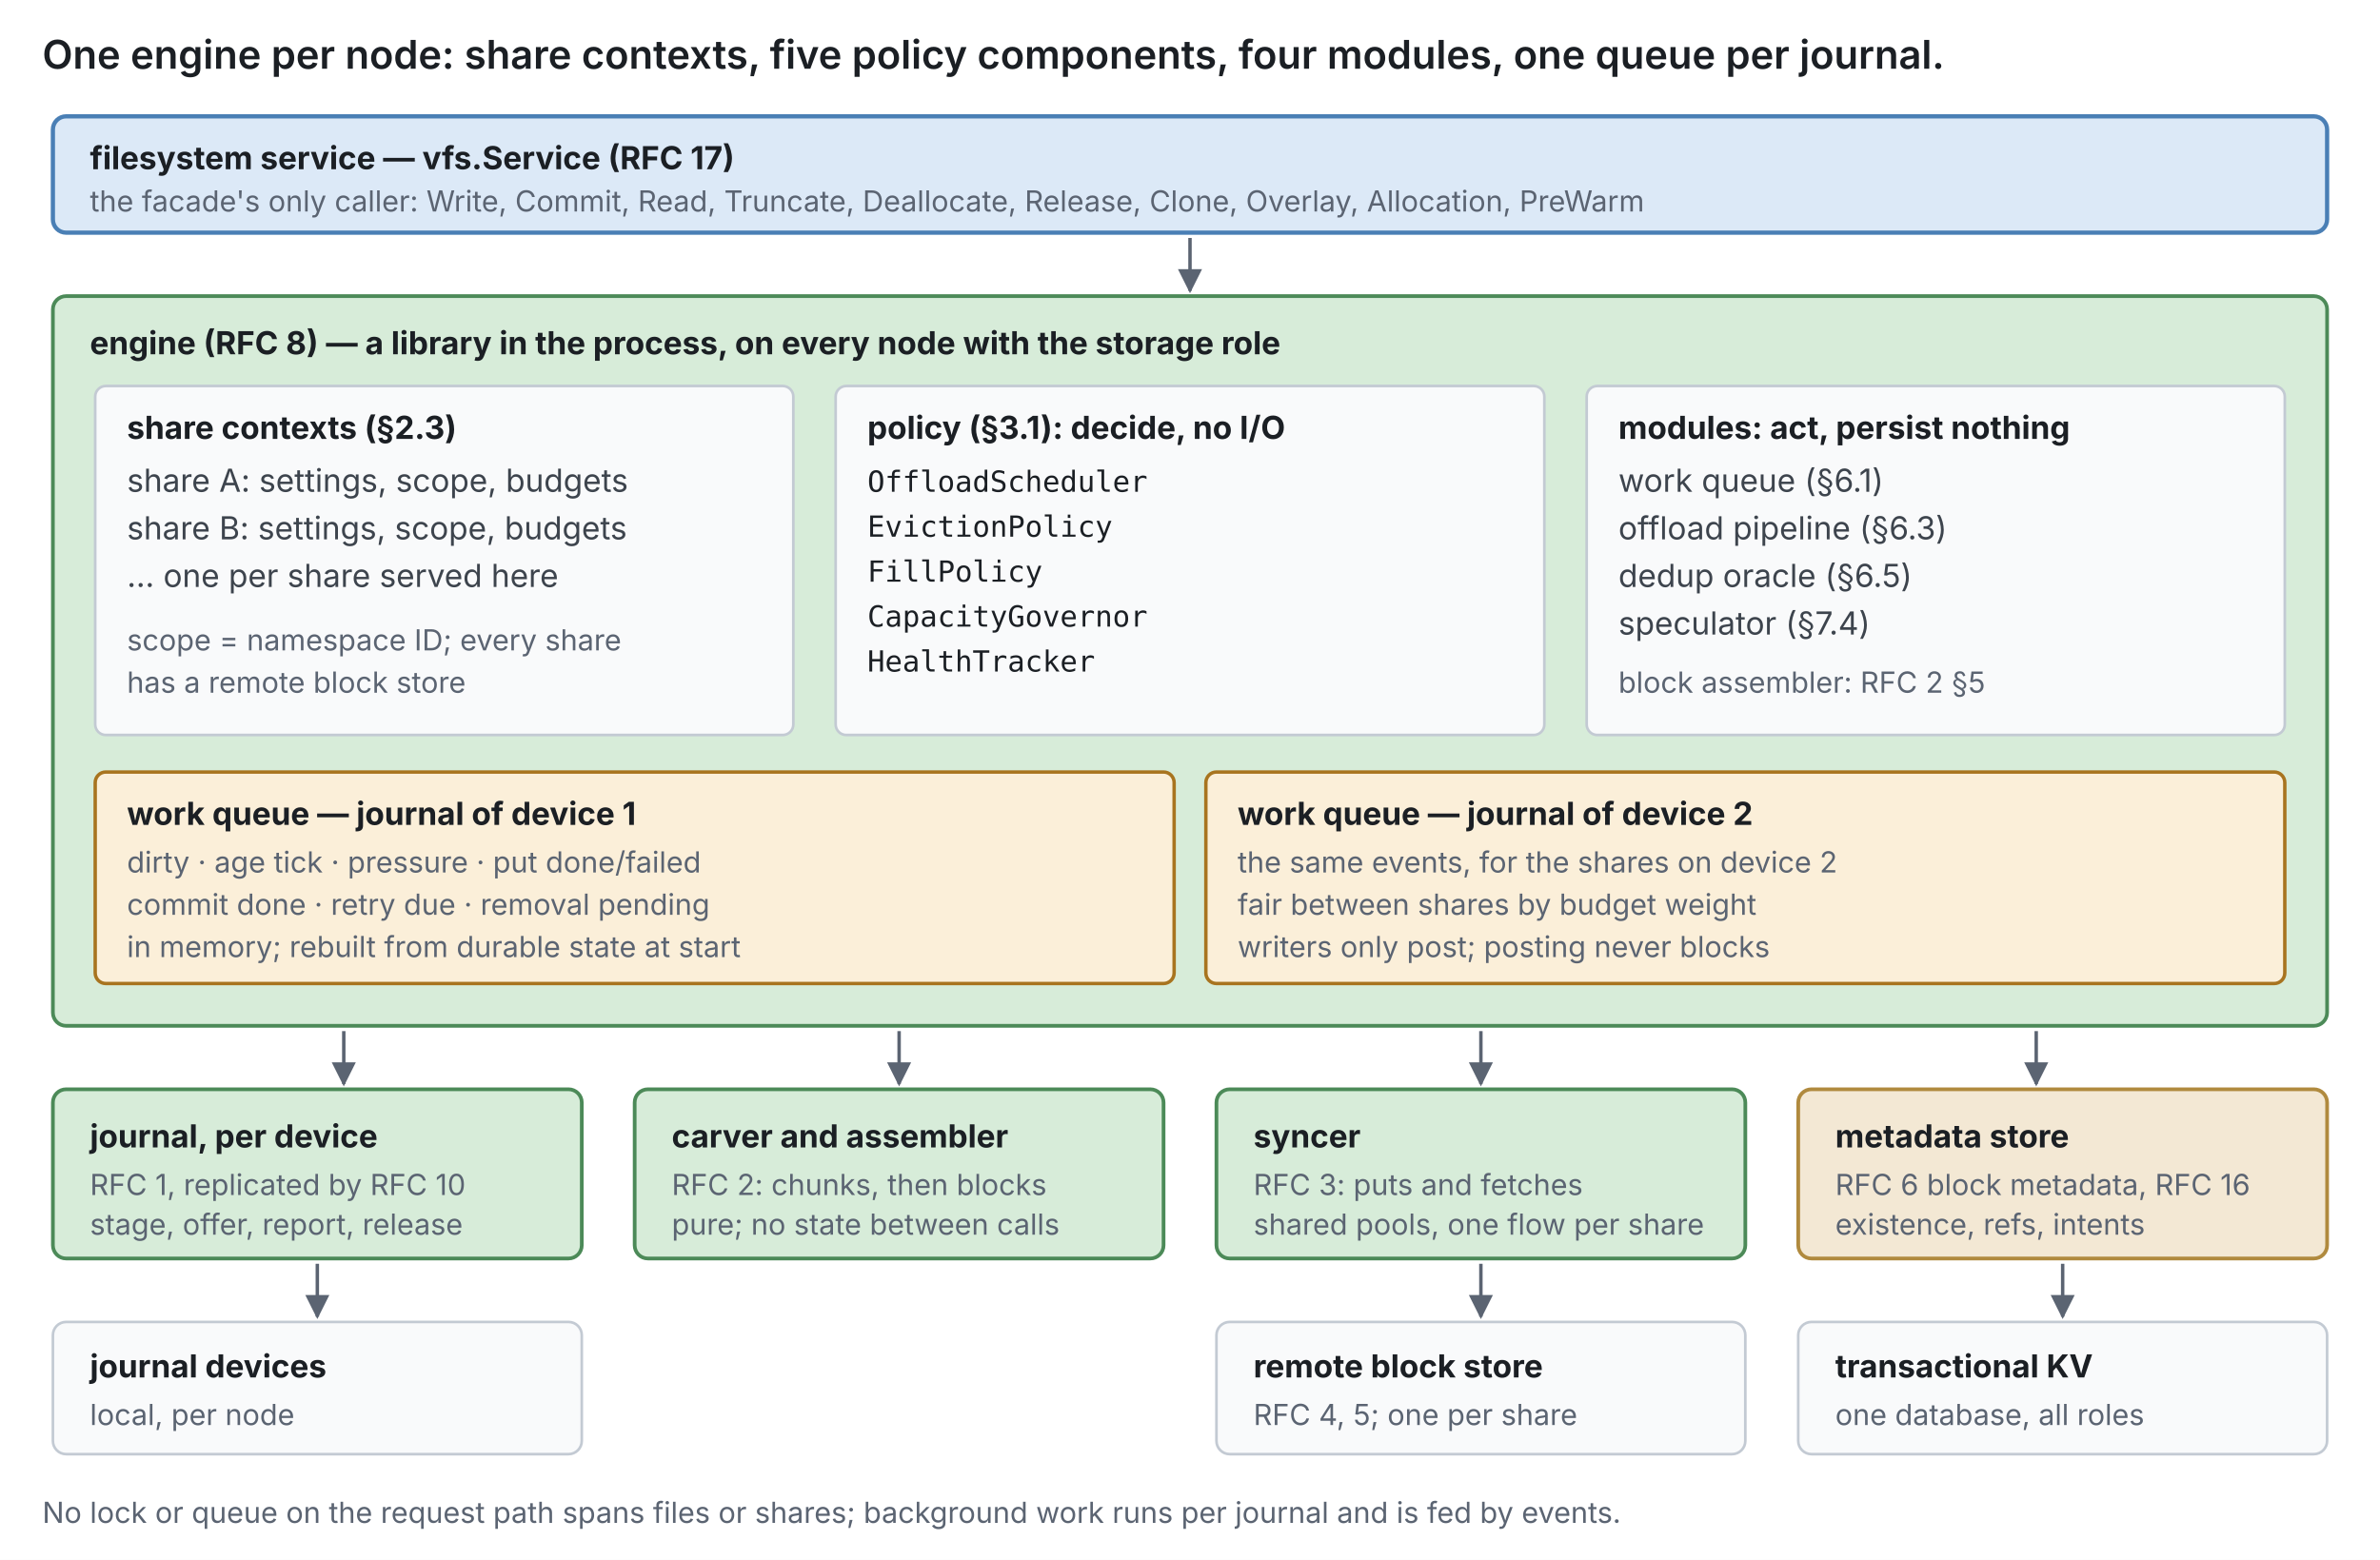
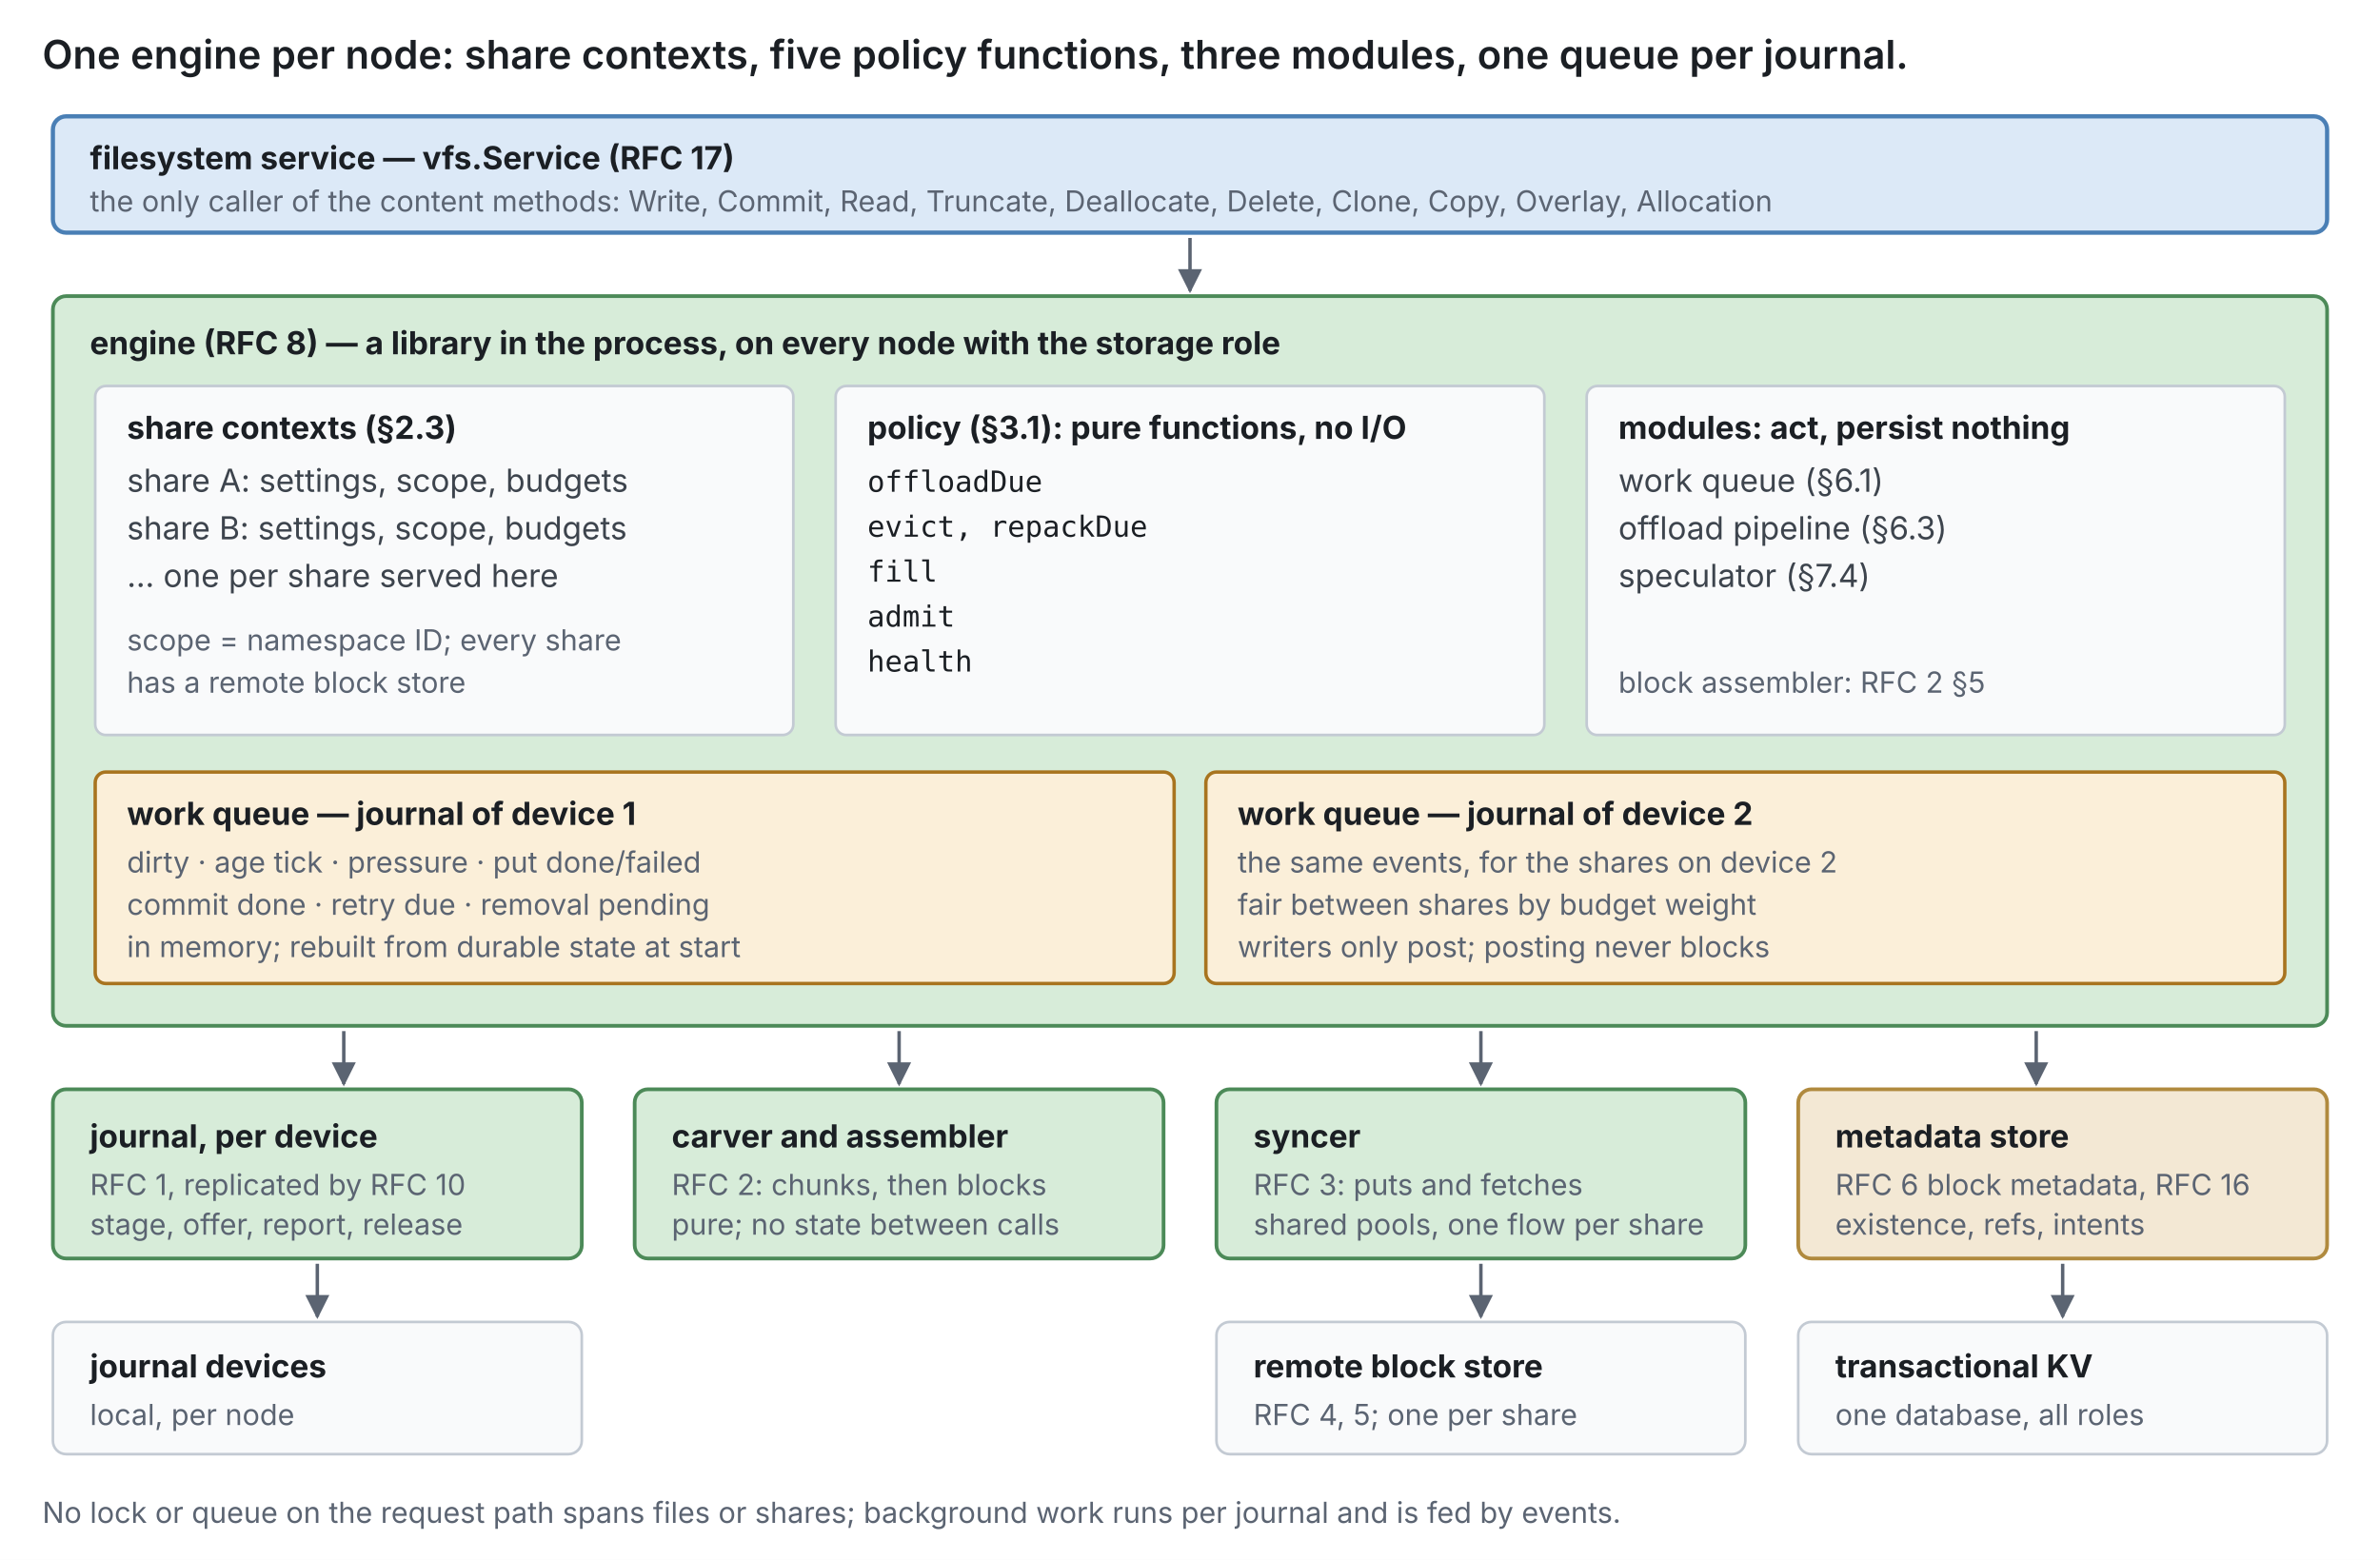
<svg xmlns="http://www.w3.org/2000/svg" viewBox="0 0 900 590" width="900" height="590" font-family="system-ui,-apple-system,Segoe UI,sans-serif">
  <defs>
    <style>
.t{font-size:15px;font-weight:600;fill:#1b1f24}.h{font-size:12px;font-weight:700;fill:#1b1f24}
.l{font-size:12px;fill:#3d444d}.s{font-size:11px;fill:#5b6472}
.m{font-family:ui-monospace,SFMono-Regular,Menlo,monospace;font-size:11px;fill:#1b1f24}
.vfs{fill:#dce9f7;stroke:#4a7fb5;stroke-width:1.6}.meta{fill:#f3e8d4;stroke:#b08a3e;stroke-width:1.4}
.data{fill:#d7ecd9;stroke:#4c8a58;stroke-width:1.4}.ext{fill:#f9fafb;stroke:#c3cad3;stroke-width:1}
.p{fill:#ffffff;stroke:#1b1f24;stroke-width:1.1}.k{fill:#fbefd9;stroke:#a8741f;stroke-width:1.3}.r{fill:#f8e3e6;stroke:#a33a4d;stroke-width:1.3}
.a{fill:#eaf4ec;stroke:#2f6f4f;stroke-width:1.3}
.arr{stroke:#5b6472;stroke-width:1.3;fill:none;marker-end:url(#h)}.dash{stroke:#a33a4d;stroke-width:1.2;stroke-dasharray:5 3;fill:none;marker-end:url(#h)}
.lane{stroke:#c3cad3;stroke-width:1;stroke-dasharray:3 3}
</style>
    <marker id="h" viewBox="0 0 10 10" refX="9" refY="5" markerWidth="7" markerHeight="7" orient="auto-start-reverse">
      <path d="M0 0L10 5L0 10z" fill="#5b6472" />
    </marker>
  </defs>
  <rect width="900" height="590" fill="#ffffff" />
-   <text x="16" y="26" class="t">One engine per node: share contexts, five policy components, four modules, one queue per journal.</text>
+   <text x="16" y="26" class="t">One engine per node: share contexts, five policy functions, three modules, one queue per journal.</text>
  <rect x="20" y="44" width="860" height="44" rx="5" class="vfs" />
  <text x="34" y="64" class="h">filesystem service — vfs.Service (RFC 17)</text>
-   <text x="34" y="80" class="s">the facade's only caller: Write, Commit, Read, Truncate, Deallocate, Release, Clone, Overlay, Allocation, PreWarm</text>
+   <text x="34" y="80" class="s">the only caller of the content methods: Write, Commit, Read, Truncate, Deallocate, Delete, Clone, Copy, Overlay, Allocation</text>
  <path d="M450 90V110" class="arr" />
  <rect x="20" y="112" width="860" height="276" rx="5" class="data" />
  <text x="34" y="134" class="h">engine (RFC 8) — a library in the process, on every node with the storage role</text>
  <rect x="36" y="146" width="264" height="132" rx="4" class="ext" />
  <text x="48" y="166" class="h">share contexts (§2.3)</text>
  <text x="48" y="186" class="l">share A: settings, scope, budgets</text>
  <text x="48" y="204" class="l">share B: settings, scope, budgets</text>
  <text x="48" y="222" class="l">… one per share served here</text>
  <text x="48" y="246" class="s">scope = namespace ID; every share</text>
  <text x="48" y="262" class="s">has a remote block store</text>
  <rect x="316" y="146" width="268" height="132" rx="4" class="ext" />
-   <text x="328" y="166" class="h">policy (§3.1): decide, no I/O</text>
-   <text x="328" y="186" class="m">OffloadScheduler</text>
-   <text x="328" y="203" class="m">EvictionPolicy</text>
-   <text x="328" y="220" class="m">FillPolicy</text>
-   <text x="328" y="237" class="m">CapacityGovernor</text>
-   <text x="328" y="254" class="m">HealthTracker</text>
+   <text x="328" y="166" class="h">policy (§3.1): pure functions, no I/O</text>
+   <text x="328" y="186" class="m">offloadDue</text>
+   <text x="328" y="203" class="m">evict, repackDue</text>
+   <text x="328" y="220" class="m">fill</text>
+   <text x="328" y="237" class="m">admit</text>
+   <text x="328" y="254" class="m">health</text>
  <rect x="600" y="146" width="264" height="132" rx="4" class="ext" />
  <text x="612" y="166" class="h">modules: act, persist nothing</text>
  <text x="612" y="186" class="l">work queue (§6.1)</text>
  <text x="612" y="204" class="l">offload pipeline (§6.3)</text>
-   <text x="612" y="222" class="l">dedup oracle (§6.5)</text>
-   <text x="612" y="240" class="l">speculator (§7.4)</text>
+   <text x="612" y="222" class="l">speculator (§7.4)</text>
  <text x="612" y="262" class="s">block assembler: RFC 2 §5</text>
  <rect x="36" y="292" width="408" height="80" rx="4" class="k" />
  <text x="48" y="312" class="h">work queue — journal of device 1</text>
  <text x="48" y="330" class="s">dirty · age tick · pressure · put done/failed</text>
  <text x="48" y="346" class="s">commit done · retry due · removal pending</text>
  <text x="48" y="362" class="s">in memory; rebuilt from durable state at start</text>
  <rect x="456" y="292" width="408" height="80" rx="4" class="k" />
  <text x="468" y="312" class="h">work queue — journal of device 2</text>
  <text x="468" y="330" class="s">the same events, for the shares on device 2</text>
  <text x="468" y="346" class="s">fair between shares by budget weight</text>
  <text x="468" y="362" class="s">writers only post; posting never blocks</text>
  <path d="M130 390V410" class="arr" />
  <path d="M340 390V410" class="arr" />
  <path d="M560 390V410" class="arr" />
  <path d="M770 390V410" class="arr" />
  <rect x="20" y="412" width="200" height="64" rx="5" class="data" />
  <text x="34" y="434" class="h">journal, per device</text>
  <text x="34" y="452" class="s">RFC 1, replicated by RFC 10</text>
  <text x="34" y="467" class="s">stage, offer, report, release</text>
  <rect x="240" y="412" width="200" height="64" rx="5" class="data" />
  <text x="254" y="434" class="h">carver and assembler</text>
  <text x="254" y="452" class="s">RFC 2: chunks, then blocks</text>
  <text x="254" y="467" class="s">pure; no state between calls</text>
  <rect x="460" y="412" width="200" height="64" rx="5" class="data" />
  <text x="474" y="434" class="h">syncer</text>
  <text x="474" y="452" class="s">RFC 3: puts and fetches</text>
  <text x="474" y="467" class="s">shared pools, one flow per share</text>
  <rect x="680" y="412" width="200" height="64" rx="5" class="meta" />
  <text x="694" y="434" class="h">metadata store</text>
  <text x="694" y="452" class="s">RFC 6 block metadata, RFC 16</text>
  <text x="694" y="467" class="s">existence, refs, intents</text>
  <path d="M120 478V498" class="arr" />
  <path d="M560 478V498" class="arr" />
  <path d="M780 478V498" class="arr" />
  <rect x="20" y="500" width="200" height="50" rx="5" class="ext" />
  <text x="34" y="521" class="h">journal devices</text>
  <text x="34" y="539" class="s">local, per node</text>
  <rect x="460" y="500" width="200" height="50" rx="5" class="ext" />
  <text x="474" y="521" class="h">remote block store</text>
  <text x="474" y="539" class="s">RFC 4, 5; one per share</text>
  <rect x="680" y="500" width="200" height="50" rx="5" class="ext" />
  <text x="694" y="521" class="h">transactional KV</text>
  <text x="694" y="539" class="s">one database, all roles</text>
  <text x="16" y="576" class="s">No lock or queue on the request path spans files or shares; background work runs per journal and is fed by events.</text>
</svg>
